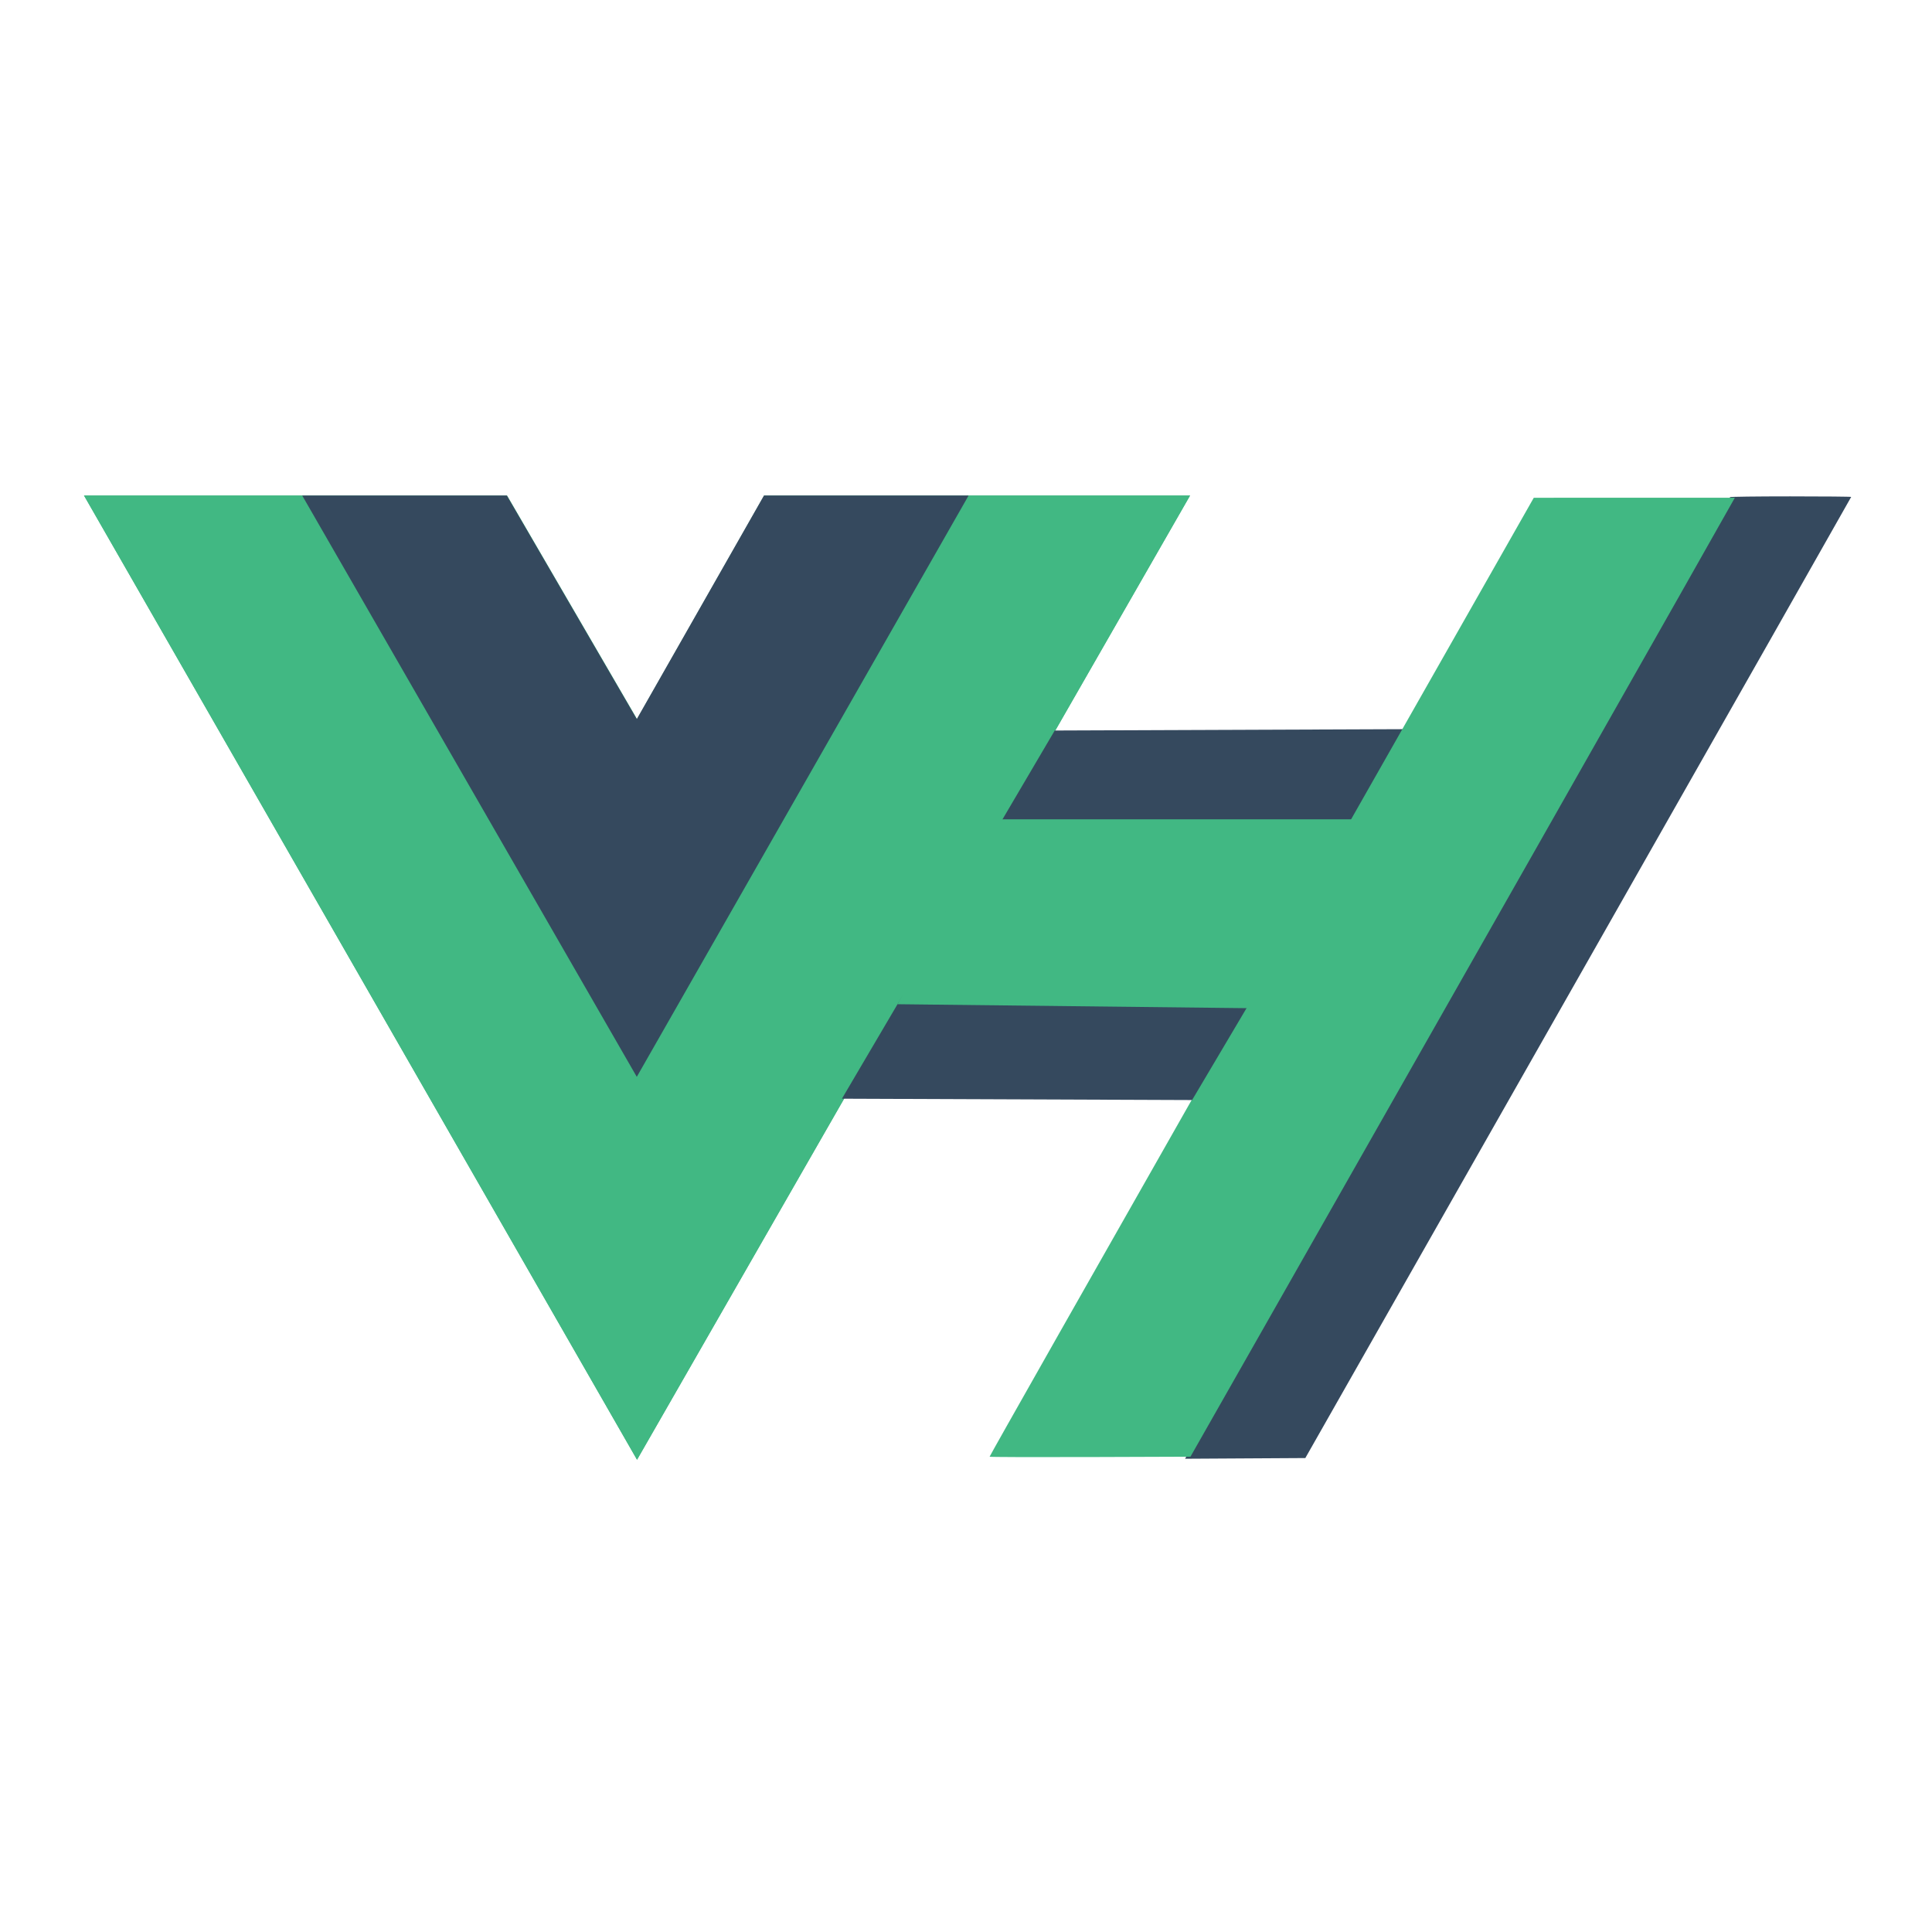
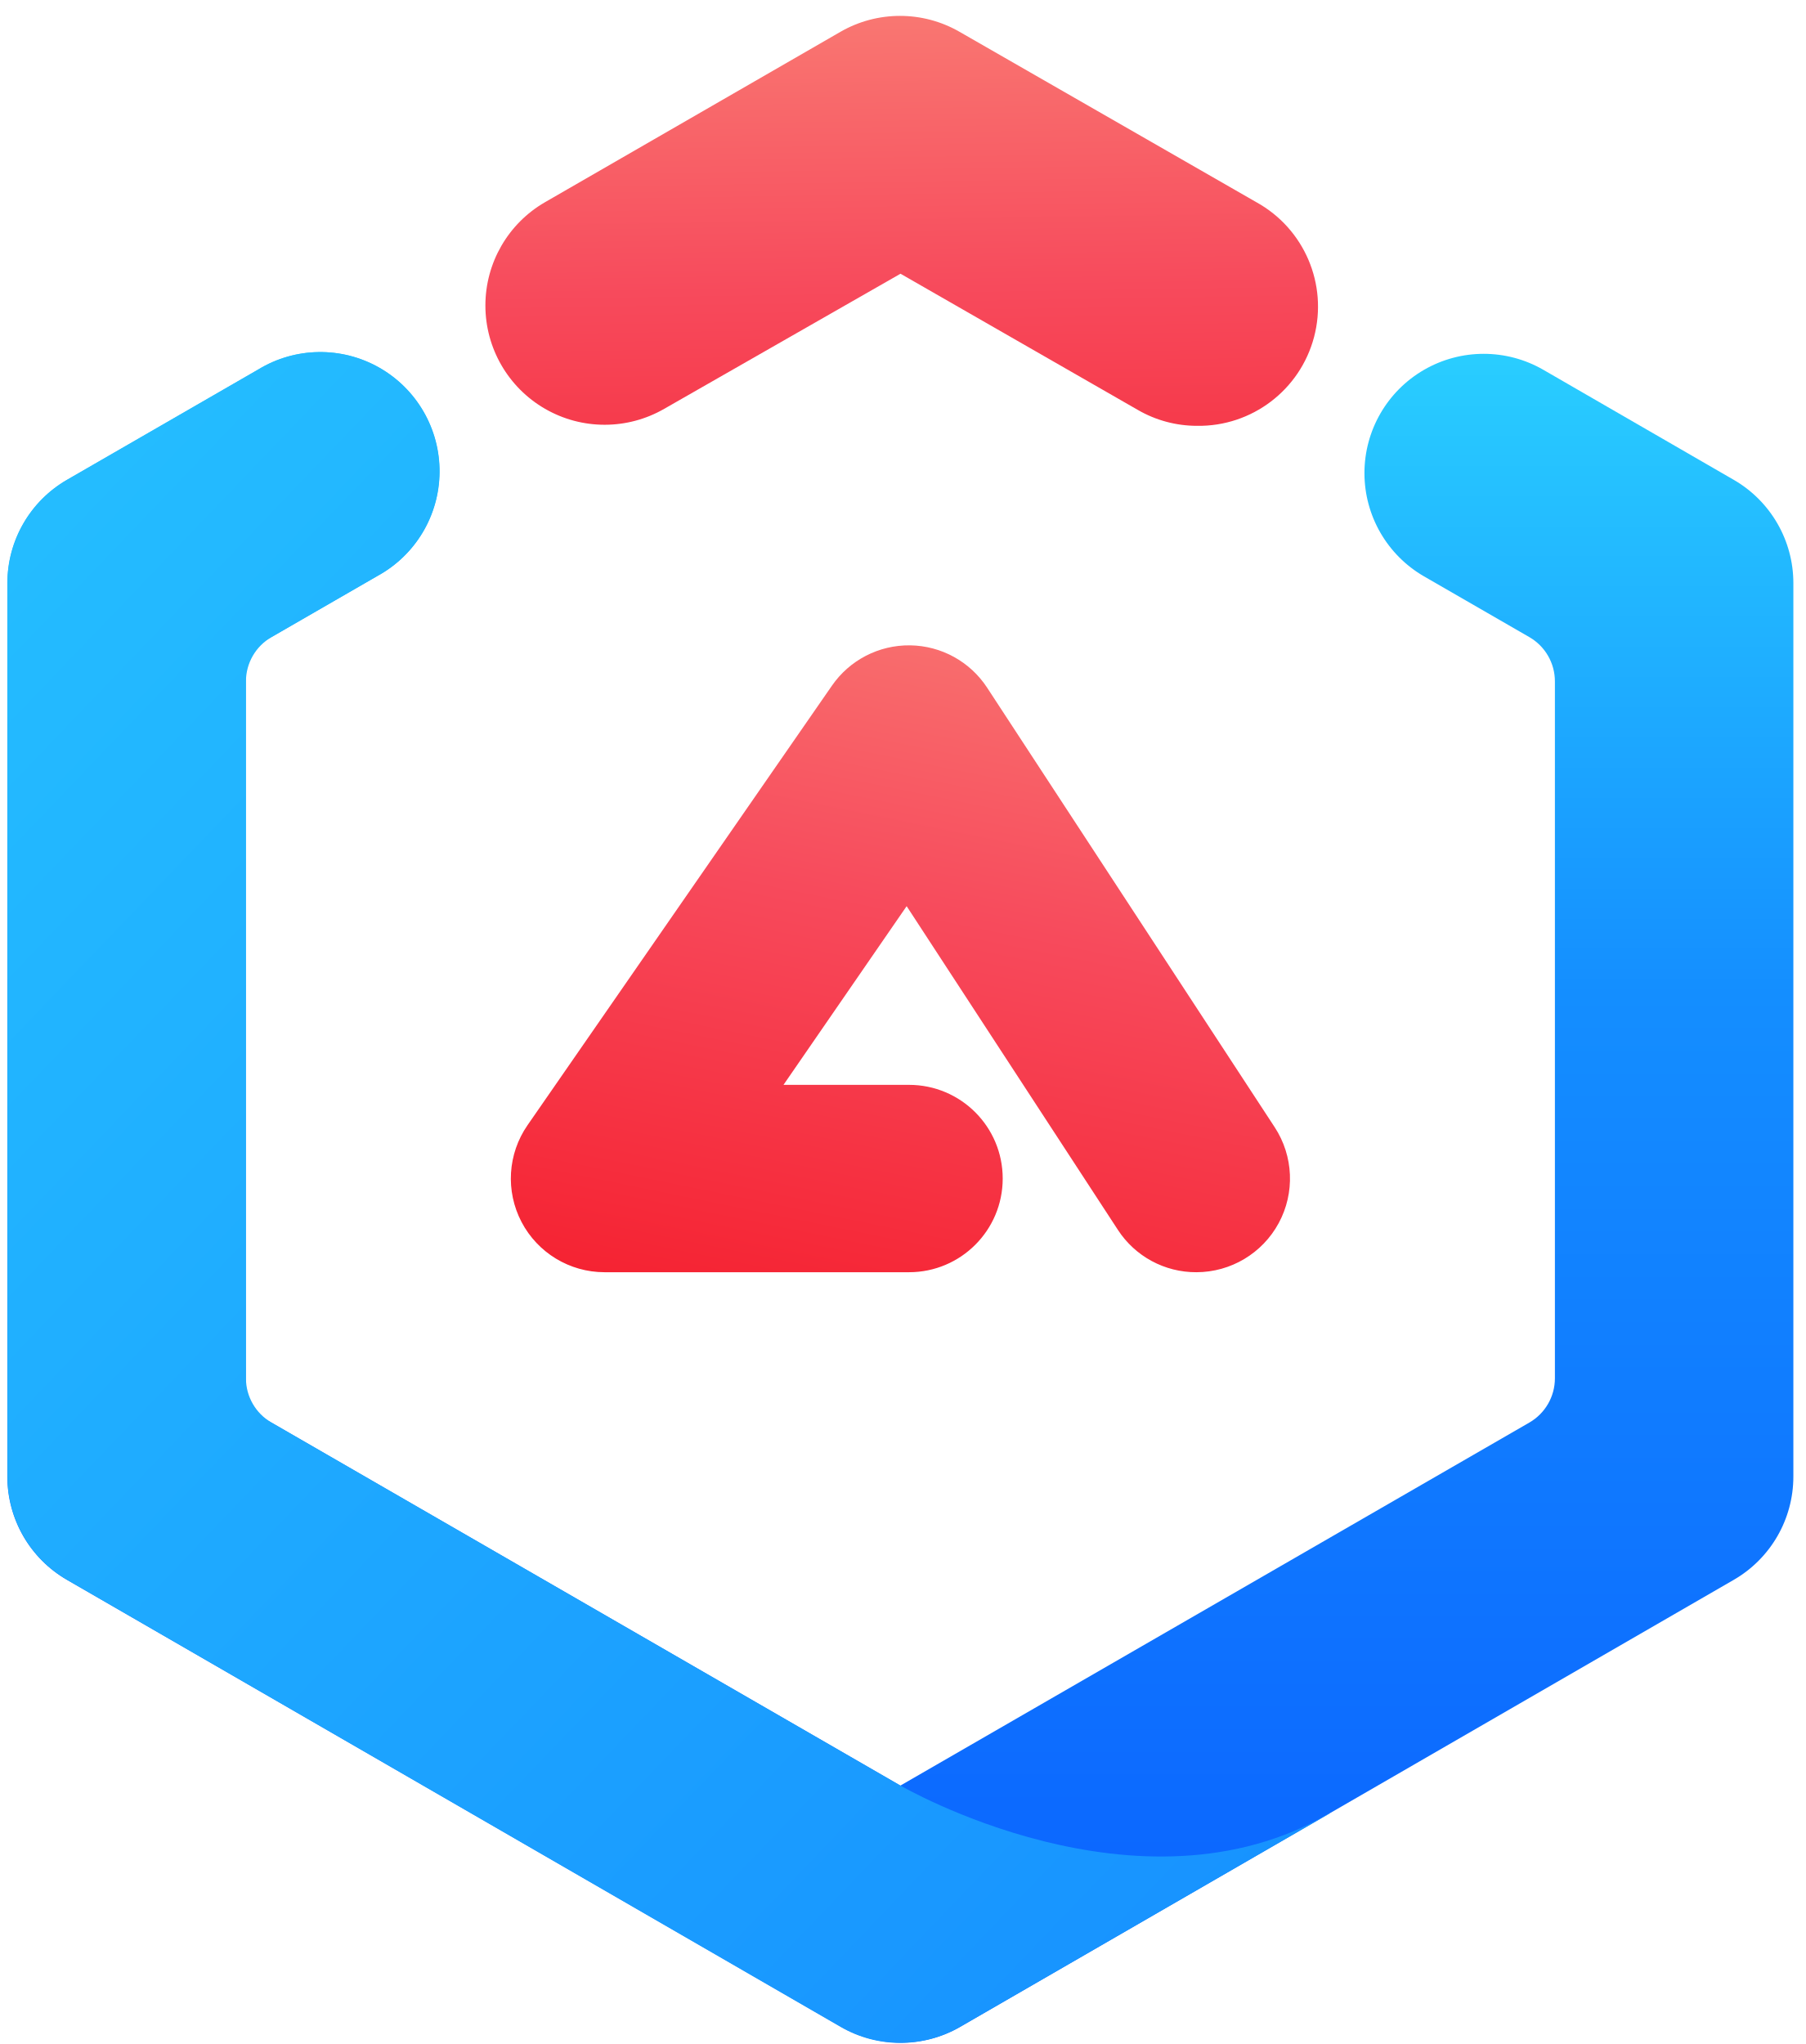
- <svg xmlns="http://www.w3.org/2000/svg" width="1200" height="1200" class="icon" viewBox="0 0 3280.944 2800">
-   <path fill="#41b883" d="M1645.332 601.004h375.675L1081.82 2238.478 142.636 601.004h718.477l220.708 379.704 216.013-379.704z" />
-   <path fill="#41b883" d="M142.636 601.004l939.185 1637.474 939.186-1637.474h-375.675l-563.51 982.484-568.208-982.484z" />
-   <path fill="#35495e" d="M513.188 601.004l568.207 987.23 563.511-987.23h-347.498l-216.013 379.704-220.708-379.704zM1607.792 1311.83l594.678 2.293 187.353-316.325-598.662 2.292zM2198.506 1909.57C2867.436 732.7 2939.502 605.426 2937.874 603.78c-.715-.723 45.303-1.314 102.262-1.314s103.562.428 103.562.951c0 .523-208.57 367.978-463.491 816.567L2216.715 2235.6l-102.1.596-102.102.596z" />
-   <path fill="#41b883" d="M1680.563 2233.328c0-1.34 168.208-298.145 440.375-777.048a4135645.775 4135645.775 0 00337.619-594.19l146.13-257.25 170.746-.04 170.747-.04-5.536 9.741c-3.044 5.358-43.727 77.302-90.407 159.875-85.356 150.992-337.562 595.163-656.602 1156.373l-172 302.559-170.536.588c-93.795.322-170.536.069-170.536-.567z" />
-   <path fill="#35495e" d="M1429.783 1625.351l594.679 2.292 187.353-316.324-598.662 2.292z" />
-   <path fill="#41b883" d="M1524.207 1464.903l608.285 6.877 173.746-320.909h-619.072z" />
+ <svg xmlns="http://www.w3.org/2000/svg" width="106px" height="120px" viewBox="0 0 106 120" version="1.1">
+   <defs>
+     <linearGradient x1="68.128%" y1="-35.691%" x2="30.44%" y2="114.943%" id="linearGradient-1">
+       <stop stop-color="#FA8E7D" offset="0%" />
+       <stop stop-color="#F74A5C" offset="51.264%" />
+       <stop stop-color="#F51D2C" offset="100%" />
+     </linearGradient>
+     <linearGradient x1="68.128%" y1="-35.691%" x2="74.536%" y2="162.512%" id="linearGradient-2">
+       <stop stop-color="#FA8E7D" offset="0%" />
+       <stop stop-color="#F74A5C" offset="51.264%" />
+       <stop stop-color="#F51D2C" offset="100%" />
+     </linearGradient>
+     <linearGradient x1="69.644%" y1="0%" x2="69.644%" y2="100%" id="linearGradient-3">
+       <stop stop-color="#29CDFF" offset="0%" />
+       <stop stop-color="#148EFF" offset="37.86%" />
+       <stop stop-color="#0A60FF" offset="100%" />
+     </linearGradient>
+     <linearGradient x1="-19.819%" y1="-36.793%" x2="138.579%" y2="157.638%" id="linearGradient-4">
+       <stop stop-color="#29CDFF" offset="0%" />
+       <stop stop-color="#0F78FF" offset="100%" />
+     </linearGradient>
+   </defs>
+   <g stroke="none" stroke-width="1" fill="none" fill-rule="evenodd">
+     <g id="Angular" transform="translate(-11, -4)">
+       <g id="Group-9" transform="translate(11, 4)">
+         <path d="M65.63,72.2 L53.23,53.2 L46,63.69 L53.37,63.69 C56.408,63.69 58.87,66.152 58.87,69.19 C58.87,72.228 56.408,74.69 53.37,74.69 L35.49,74.69 C33.445,74.689 31.569,73.553 30.62,71.742 C29.671,69.93 29.806,67.742 30.97,66.06 L48.84,40.26 C49.879,38.753 51.601,37.863 53.432,37.887 C55.263,37.911 56.961,38.846 57.96,40.38 L74.84,66.18 C75.945,67.87 76.035,70.029 75.075,71.805 C74.115,73.581 72.259,74.689 70.24,74.69 C68.38,74.698 66.643,73.76 65.63,72.2 Z" id="Path" fill="url(#linearGradient-1)" />
+         <path d="M70.28,25 C69.062,25 67.865,24.68 66.81,24.07 L52.87,16.07 L39,24 C36.833,25.25 34.164,25.25 31.998,23.999 C29.831,22.747 28.497,20.435 28.498,17.934 C28.498,15.432 29.833,13.12 32,11.87 L49.34,1.87 C51.506,0.62 54.174,0.62 56.34,1.87 L73.76,11.87 C76.574,13.421 77.971,16.688 77.148,19.794 C76.325,22.9 73.493,25.047 70.28,25 Z" id="Path" fill="url(#linearGradient-2)" />
+         <path d="M52.86,119.92 C51.631,119.919 50.424,119.595 49.36,118.98 L3.93,92.75 C1.765,91.5 0.431,89.19 0.43,86.69 L0.43,34.23 C0.431,31.73 1.765,29.42 3.93,28.17 L15.16,21.69 C17.329,20.369 20.043,20.327 22.253,21.579 C24.462,22.832 25.82,25.182 25.8,27.722 C25.781,30.261 24.388,32.591 22.16,33.81 L14.43,38.27 L14.43,82.65 L52.86,104.83 L89.79,83.516 C90.718,82.98 91.29,81.99 91.29,80.918 L91.29,40.003 C91.29,38.931 90.718,37.94 89.789,37.404 L83.61,33.84 C81.443,32.59 80.108,30.278 80.108,27.776 C80.107,25.275 81.441,22.963 83.608,21.711 C85.774,20.46 88.443,20.46 90.61,21.71 L101.79,28.17 C103.955,29.42 105.289,31.73 105.29,34.23 L105.29,86.69 C105.289,89.19 103.955,91.5 101.79,92.75 L56.36,119 C55.295,119.611 54.087,119.928 52.86,119.92 Z" id="Path" fill="url(#linearGradient-3)" fill-rule="nonzero" />
+         <path d="M78.06,106.45 C66.89,113 52.87,104.83 52.87,104.83 L15.94,83.516 C15.012,82.98 14.44,81.99 14.44,80.918 L14.44,40.003 C14.44,38.931 15.012,37.94 15.941,37.404 L22.17,33.81 C24.398,32.591 25.791,30.261 25.81,27.722 C25.83,25.182 24.472,22.832 22.263,21.579 C20.053,20.327 17.339,20.369 15.17,21.69 L3.94,28.17 C1.775,29.42 0.441,31.73 0.44,34.23 L0.44,86.69 C0.441,89.19 1.775,91.5 3.94,92.75 L49.36,119 C51.526,120.25 54.194,120.25 56.36,119 L78.06,106.47 L78.06,106.45 Z" id="Path" fill="url(#linearGradient-4)" fill-rule="nonzero" />
+       </g>
+     </g>
+   </g>
</svg>
